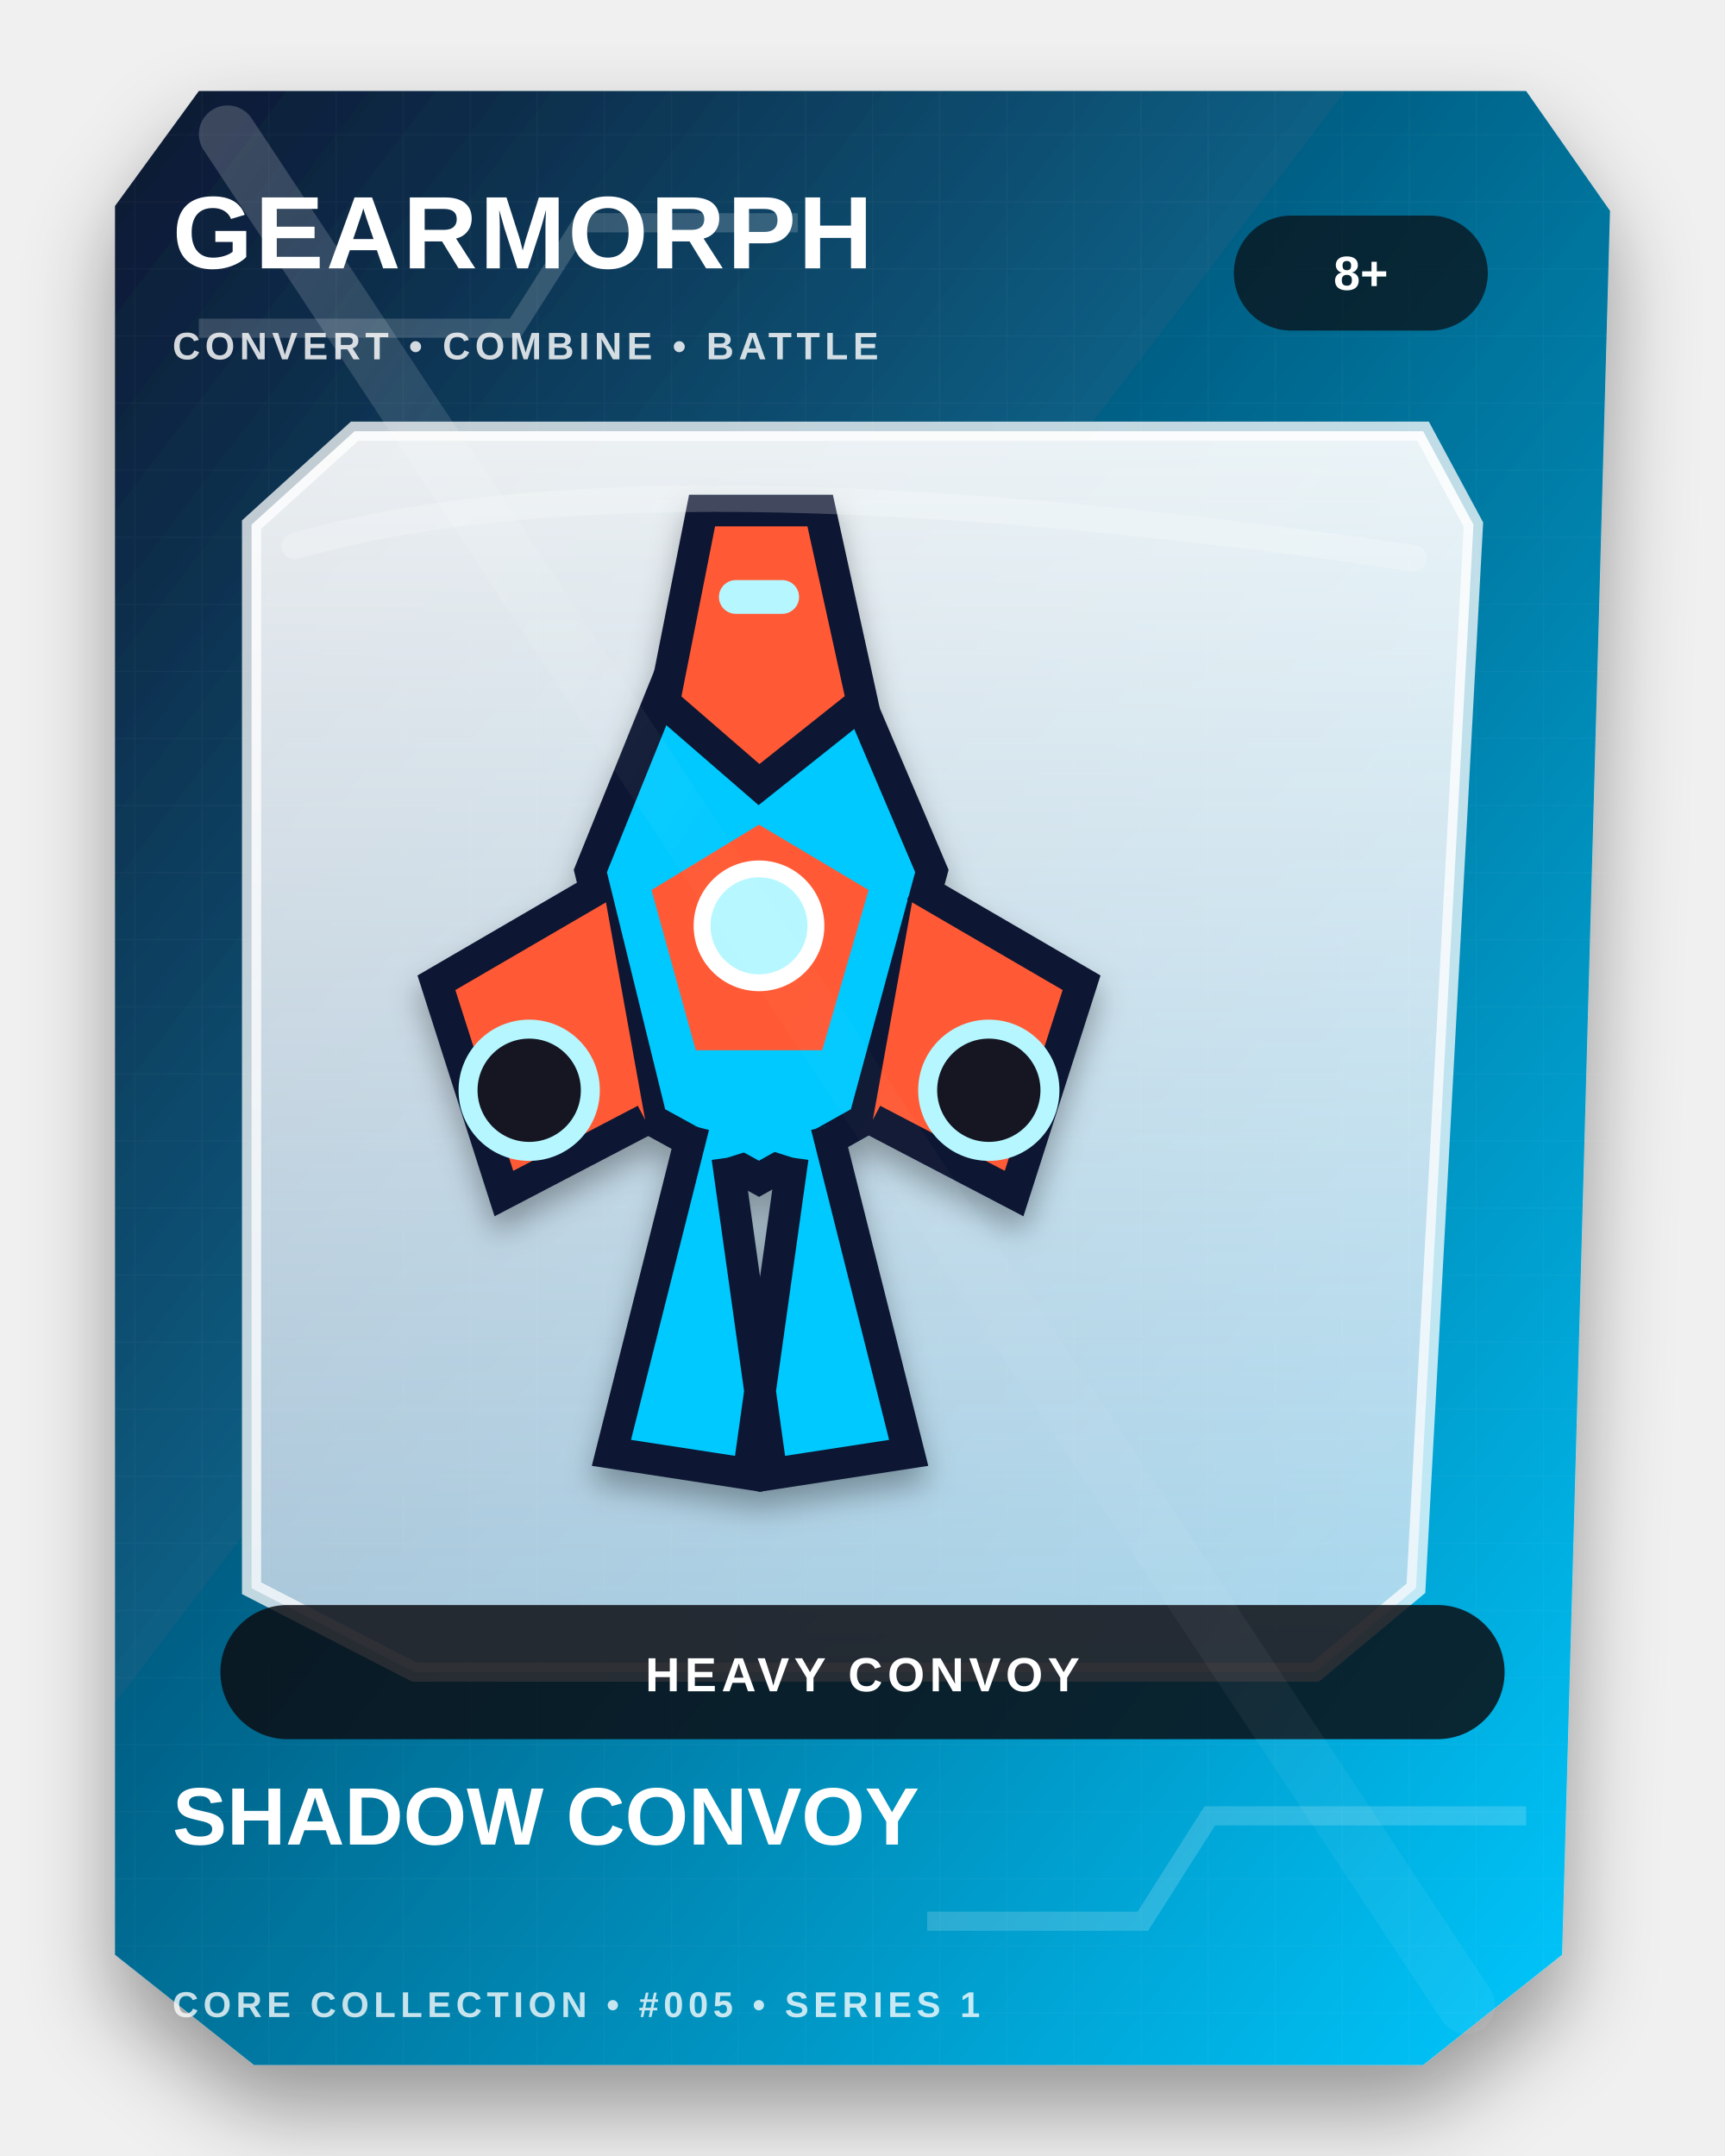
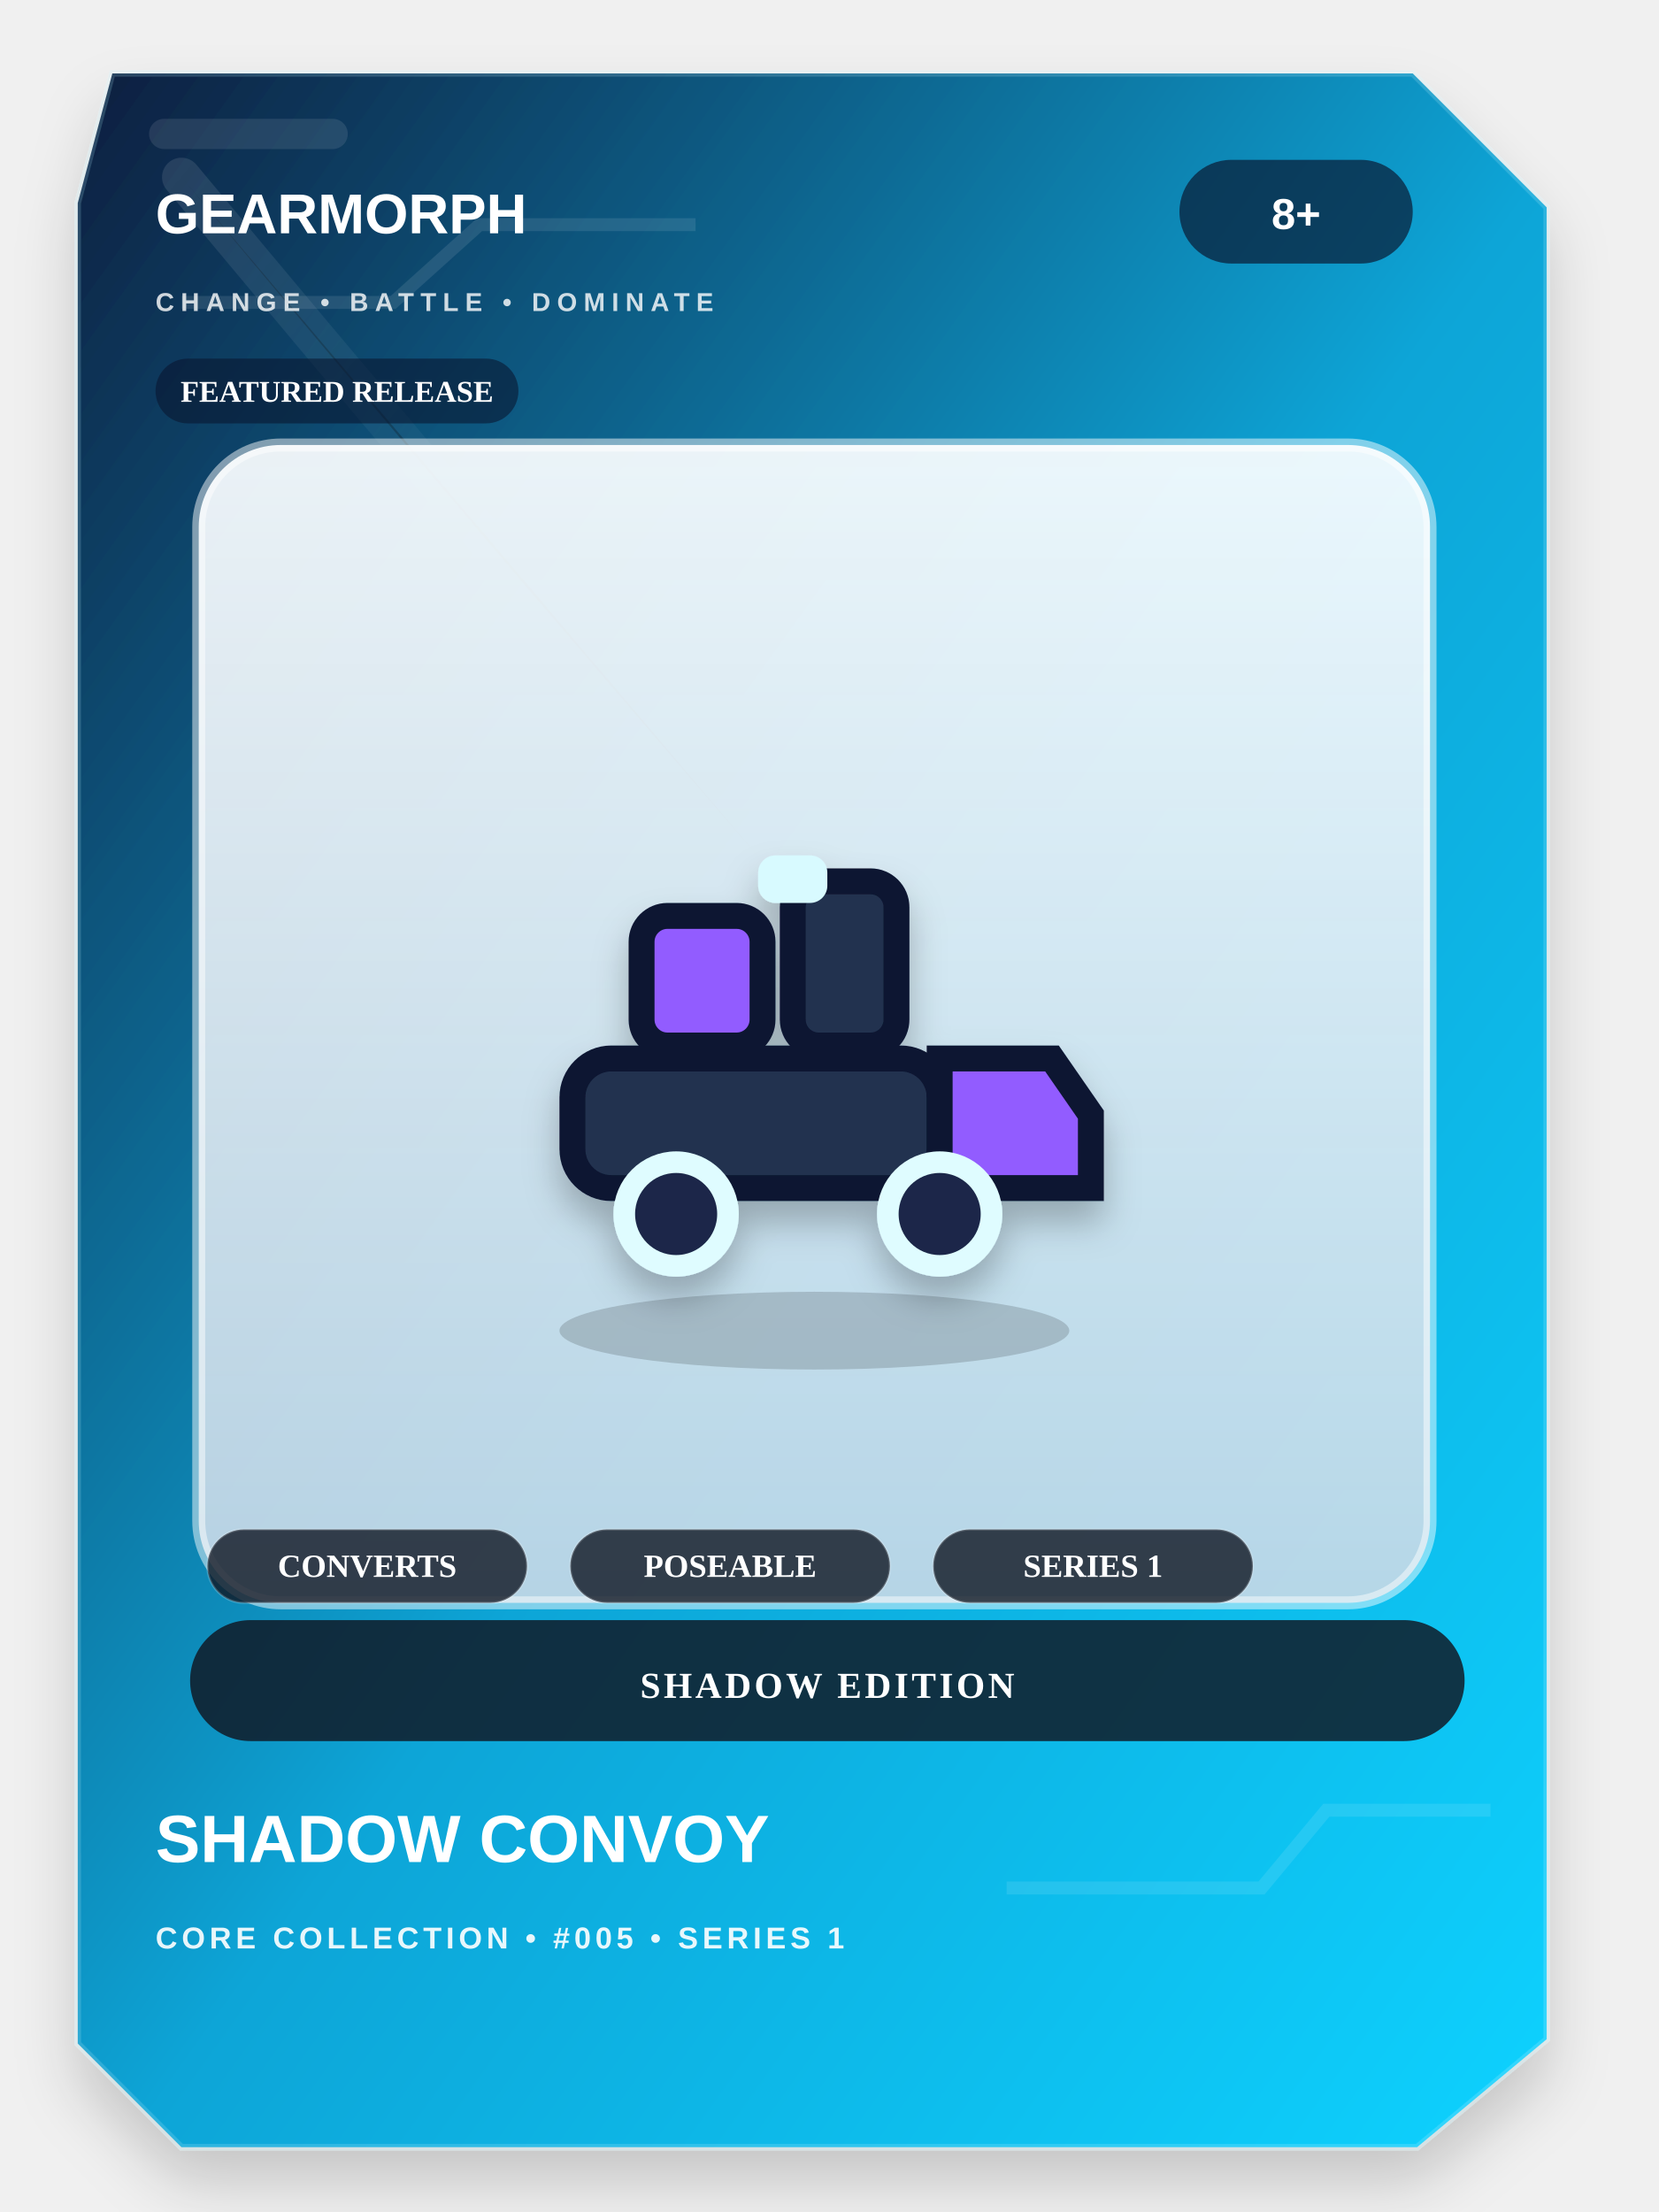
- <svg xmlns="http://www.w3.org/2000/svg" width="720" height="900" viewBox="0 0 720 900">
+ <svg xmlns="http://www.w3.org/2000/svg" width="768" height="1024" viewBox="0 0 768 1024">
  <defs>
-     <linearGradient id="packbg" x1="0" y1="0" x2="1" y2="1">
-       <stop stop-color="#0B1630" />
-       <stop offset="1" stop-color="#00C9FF" />
+     <linearGradient id="cardBg" x1="0" y1="0" x2="1" y2="1">
+       <stop offset="0%" stop-color="#0b1d3d" />
+       <stop offset="52%" stop-color="#0ea5d7" />
+       <stop offset="100%" stop-color="#10d2ff" />
+     </linearGradient>
+     <linearGradient id="windowBg" x1="0" y1="0" x2="0" y2="1">
+       <stop offset="0%" stop-color="#f9fdff" stop-opacity=".94" />
+       <stop offset="100%" stop-color="#c8d9e7" stop-opacity=".90" />
    </linearGradient>
    <linearGradient id="shine" x1="0" y1="0" x2="1" y2="1">
-       <stop stop-color="#fff" stop-opacity=".75" />
-       <stop offset=".4" stop-color="#fff" stop-opacity=".05" />
-       <stop offset="1" stop-color="#fff" stop-opacity=".22" />
+       <stop offset="0%" stop-color="#fff" stop-opacity=".36" />
+       <stop offset="60%" stop-color="#fff" stop-opacity="0" />
    </linearGradient>
-     <linearGradient id="plastic" x1="0" y1="0" x2="0" y2="1">
-       <stop stop-color="#fff" stop-opacity=".92" />
-       <stop offset="1" stop-color="#dbe5f3" stop-opacity=".76" />
-     </linearGradient>
-     <filter id="shadow" x="-30%" y="-30%" width="160%" height="170%">
-       <feDropShadow dx="0" dy="18" stdDeviation="18" flood-color="#000" flood-opacity=".38" />
+     <filter id="softShadow" x="-40%" y="-40%" width="180%" height="220%">
+       <feDropShadow dx="0" dy="10" stdDeviation="8" flood-color="#000" flood-opacity=".25" />
    </filter>
-     <filter id="smallshadow">
-       <feDropShadow dx="0" dy="8" stdDeviation="7" flood-color="#000" flood-opacity=".32" />
+     <filter id="packageShadow" x="-10%" y="-10%" width="130%" height="130%">
+       <feDropShadow dx="0" dy="16" stdDeviation="14" flood-color="#000" flood-opacity=".18" />
    </filter>
-     <filter id="glow">
-       <feGaussianBlur stdDeviation="8" result="b" />
-       <feMerge>
-         <feMergeNode in="b" />
-         <feMergeNode in="SourceGraphic" />
-       </feMerge>
-     </filter>
-     <pattern id="grid" width="28" height="28" patternUnits="userSpaceOnUse">
-       <path d="M28 0H0V28" fill="none" stroke="#fff" stroke-opacity=".08" stroke-width="1" />
-     </pattern>
  </defs>
-   <rect width="720" height="900" fill="#0f1015" opacity="0" />
-   <g filter="url(#shadow)">
-     <path d="M83 38h554l35 50-20 728-58 46H106l-58-46L48 86z" fill="url(#packbg)" />
-     <path d="M105 219l43-39h446l21 39-24 444-42 35H173l-68-35z" fill="url(#plastic)" stroke="#fff" stroke-opacity=".75" stroke-width="8" />
+   <rect width="768" height="1024" fill="none" />
+   <g filter="url(#packageShadow)">
+     <path d="M52,34 H654 L716,96 V944 L656,994 H84 L36,946 V94 Z" fill="url(#cardBg)" stroke="#c7f7ff" stroke-opacity=".18" stroke-width="3" />
  </g>
-   <path d="M83 137h132l28-44h90M637 758H505l-28 44h-90" fill="none" stroke="#fff" stroke-opacity=".17" stroke-width="8" />
-   <rect x="48" y="38" width="624" height="824" fill="url(#grid)" opacity=".35" />
-   <g font-family="Arial, Helvetica, sans-serif">
-     <text x="72" y="112" fill="#fff" font-size="43" font-weight="900" letter-spacing="1">GEARMORPH</text>
-     <text x="72" y="150" fill="#fff" opacity=".82" font-size="16" font-weight="700" letter-spacing="2">CONVERT • COMBINE • BATTLE</text>
-     <rect x="515" y="90" width="106" height="48" rx="24" fill="#0b0d12" fill-opacity=".72" />
-     <text x="568" y="121" text-anchor="middle" fill="#fff" font-size="20" font-weight="900">8+</text>
+   <path d="M84,140 L182,140 L222,104 L322,104" stroke="#fff" stroke-width="6" opacity=".10" fill="none" />
+   <path d="M466,874 L584,874 L614,838 L690,838" stroke="#fff" stroke-width="6" opacity=".10" fill="none" />
+   <path d="M76,62 L154,62" stroke="#fff" stroke-width="14" opacity=".10" stroke-linecap="round" />
+   <path d="M84,82 C164,178 238,266 354,400" stroke="url(#shine)" stroke-width="18" opacity=".28" stroke-linecap="round" />
+   <text x="72" y="108" font-family="Arial, Helvetica, sans-serif" font-size="26" font-weight="800" fill="#fff">GEARMORPH</text>
+   <text x="72" y="144" font-family="Arial, Helvetica, sans-serif" font-size="12" font-weight="700" fill="#fff" opacity=".8" letter-spacing="3">CHANGE • BATTLE • DOMINATE</text>
+   <g transform="translate(546,74)">
+     <rect width="108" height="48" rx="24" fill="#0a1630" fill-opacity=".68" />
+     <text x="54" y="32" text-anchor="middle" font-family="Arial, Helvetica, sans-serif" font-size="20" font-weight="800" fill="#fff">8+</text>
  </g>
-   <g transform="translate(0 82) scale(.88)" transform-origin="360 420">
-     <g transform="translate(0 0) scale(1)" transform-origin="360 380" filter="url(#smallshadow)">
-       <path d="M280 320l38-94h84l40 94-32 118-50 28-51-28z" fill="#00C9FF" stroke="#0B1630" stroke-width="15" />
-       <path d="M315 240l18-91h56l20 91-49 39z" fill="#FF5A36" stroke="#0B1630" stroke-width="15" />
-       <rect x="341" y="182" width="38" height="16" rx="8" fill="#B6F7FF" />
-       <path d="M309 329l51-31 52 31-22 76h-60z" fill="#FF5A36" />
-       <circle cx="360" cy="346" r="27" fill="#B6F7FF" stroke="#fff" stroke-width="8" />
-       <path d="M286 327l-79 46 32 100 67-35M434 327l79 46-32 100-67-35" fill="#FF5A36" stroke="#0B1630" stroke-width="15" />
-       <path d="M329 441l-39 155 65 10 21-150M392 441l39 155-65 10-21-150" fill="#00C9FF" stroke="#0B1630" stroke-width="15" />
-       <circle cx="251" cy="424" r="29" fill="#141823" stroke="#B6F7FF" stroke-width="9" />
-       <circle cx="469" cy="424" r="29" fill="#141823" stroke="#B6F7FF" stroke-width="9" />
+   <g transform="translate(72,166)">
+     <rect width="168" height="30" rx="15" fill="#0a1630" fill-opacity=".58" />
+     <text x="84" y="20" text-anchor="middle" font-size="14" font-weight="800" fill="#fff">FEATURED RELEASE</text>
+   </g>
+   <rect x="92" y="206" width="570" height="536" rx="38" fill="url(#windowBg)" stroke="#ffffff" stroke-opacity=".48" stroke-width="6" />
+   <g transform="translate(377 470) scale(1.0)">
+     <ellipse cx="0" cy="146" rx="118" ry="18" fill="#000" opacity=".16" />
+     <g filter="url(#softShadow)">
+       <rect x="-112" y="20" width="170" height="60" rx="18" fill="#21324f" stroke="#0d1631" stroke-width="12" />
+       <path d="M58,20 H110 L128,46 V80 H58 Z" fill="#925bff" stroke="#0d1631" stroke-width="12" />
+       <circle cx="-64" cy="92" r="24" fill="#1b2848" stroke="#dffcff" stroke-width="10" />
+       <circle cx="58" cy="92" r="24" fill="#1b2848" stroke="#dffcff" stroke-width="10" />
+       <rect x="-80" y="-46" width="56" height="60" rx="12" fill="#925bff" stroke="#0d1631" stroke-width="12" />
+       <rect x="-10" y="-62" width="48" height="76" rx="12" fill="#21324f" stroke="#0d1631" stroke-width="12" />
+       <rect x="-26" y="-74" width="32" height="22" rx="8" fill="#d8faff" />
    </g>
  </g>
-   <path d="M123 228Q268 186 590 233" fill="none" stroke="#fff" stroke-opacity=".22" stroke-width="11" stroke-linecap="round" />
-   <rect x="92" y="670" width="536" height="56" rx="28" fill="#0b0d12" fill-opacity=".84" />
-   <text x="360" y="706" text-anchor="middle" fill="#fff" font-family="Arial" font-size="20" font-weight="900" letter-spacing="2">HEAVY CONVOY</text>
-   <g font-family="Arial, Helvetica, sans-serif">
-     <text x="72" y="770" fill="#fff" font-size="34" font-weight="900">
-       <tspan x="72" dy="0">SHADOW CONVOY</tspan>
-     </text>
-     <text x="72" y="842" fill="#fff" opacity=".78" font-size="15" font-weight="800" letter-spacing="2">CORE COLLECTION • #005 • SERIES 1</text>
+   <rect x="88" y="750" width="590" height="56" rx="28" fill="#101724" fill-opacity=".83" />
+   <text x="383" y="786" text-anchor="middle" font-size="17" font-weight="800" fill="#fff" letter-spacing="1.4">SHADOW EDITION</text>
+   <g transform="translate(96,708)">
+     <rect x="0" y="0" width="148" height="34" rx="17" fill="#101724" fill-opacity=".80" stroke="#ffffff" stroke-opacity=".20" />
+     <text x="74" y="22" text-anchor="middle" font-size="15" font-weight="700" fill="#fff">CONVERTS</text>
  </g>
-   <path d="M95 56L612 837" stroke="url(#shine)" stroke-width="24" stroke-linecap="round" opacity=".25" />
+   <g transform="translate(264,708)">
+     <rect x="0" y="0" width="148" height="34" rx="17" fill="#101724" fill-opacity=".80" stroke="#ffffff" stroke-opacity=".20" />
+     <text x="74" y="22" text-anchor="middle" font-size="15" font-weight="700" fill="#fff">POSEABLE</text>
+   </g>
+   <g transform="translate(432,708)">
+     <rect x="0" y="0" width="148" height="34" rx="17" fill="#101724" fill-opacity=".80" stroke="#ffffff" stroke-opacity=".20" />
+     <text x="74" y="22" text-anchor="middle" font-size="15" font-weight="700" fill="#fff">SERIES 1</text>
+   </g>
+   <text x="72" y="862" font-family="Arial, Helvetica, sans-serif" font-size="31" font-weight="900" fill="#fff">SHADOW CONVOY</text>
+   <text x="72" y="902" font-family="Arial, Helvetica, sans-serif" font-size="14" font-weight="700" fill="#fff" opacity=".9" letter-spacing="2">CORE COLLECTION • #005 • SERIES 1</text>
</svg>
